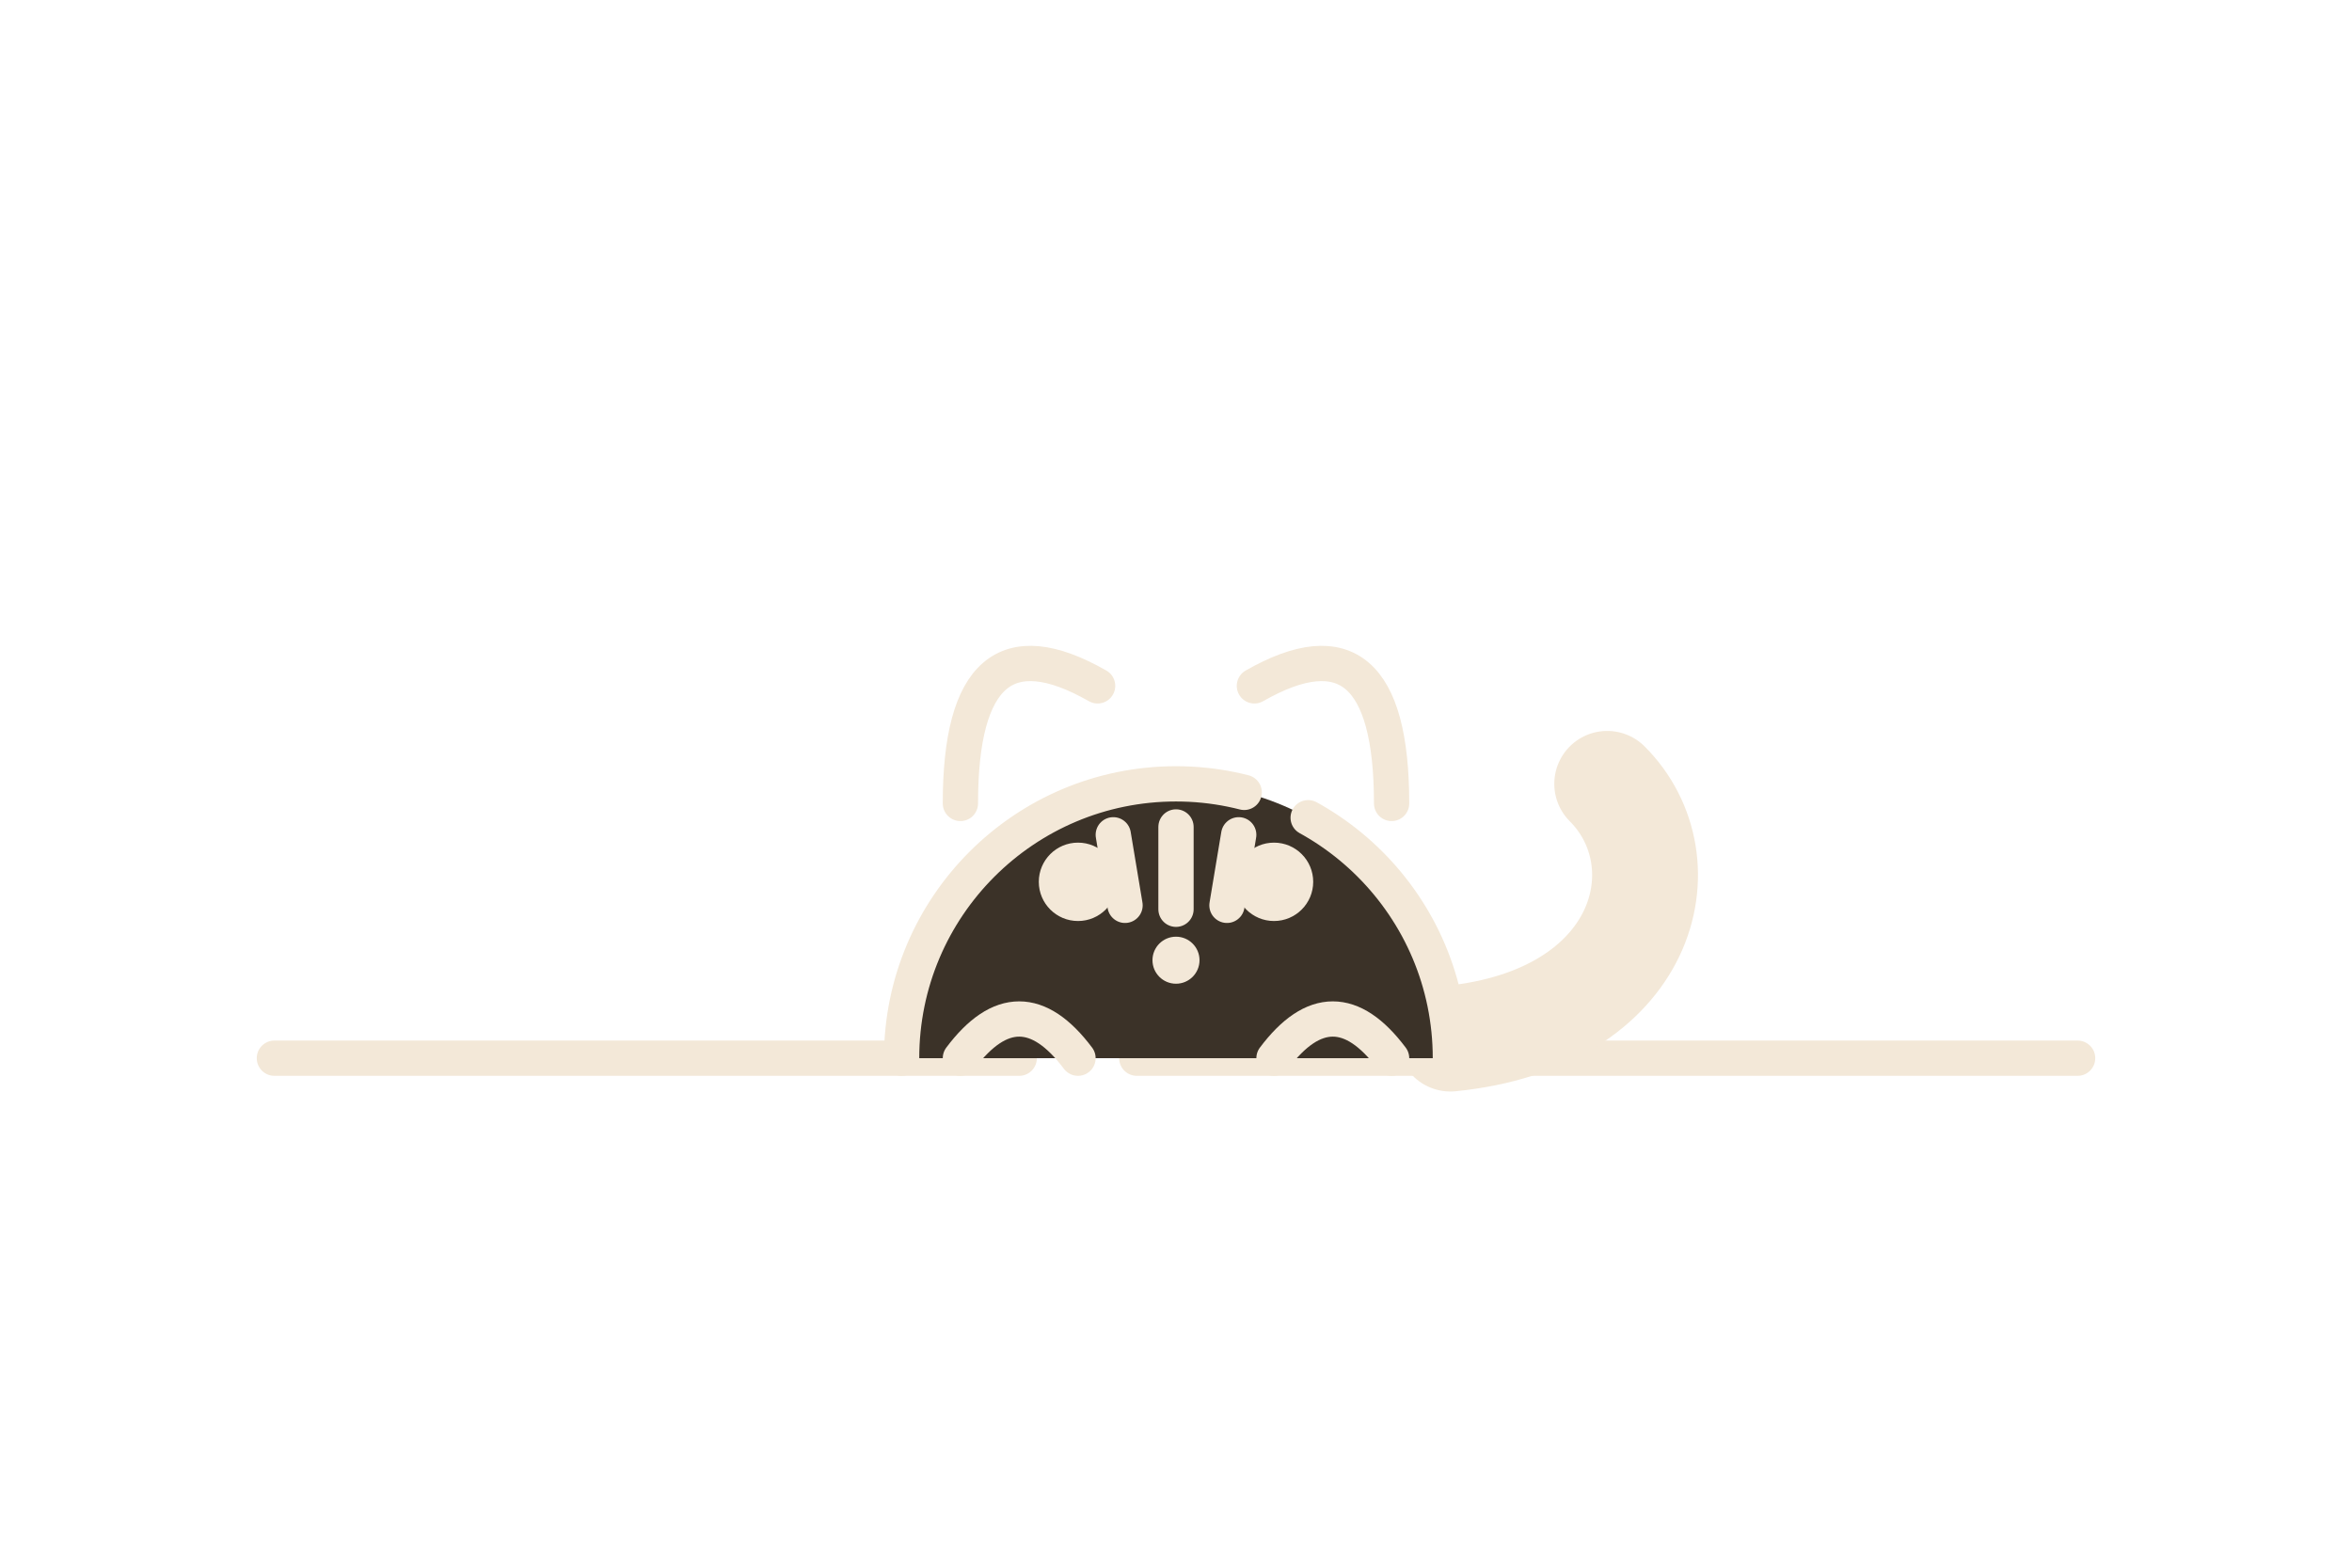
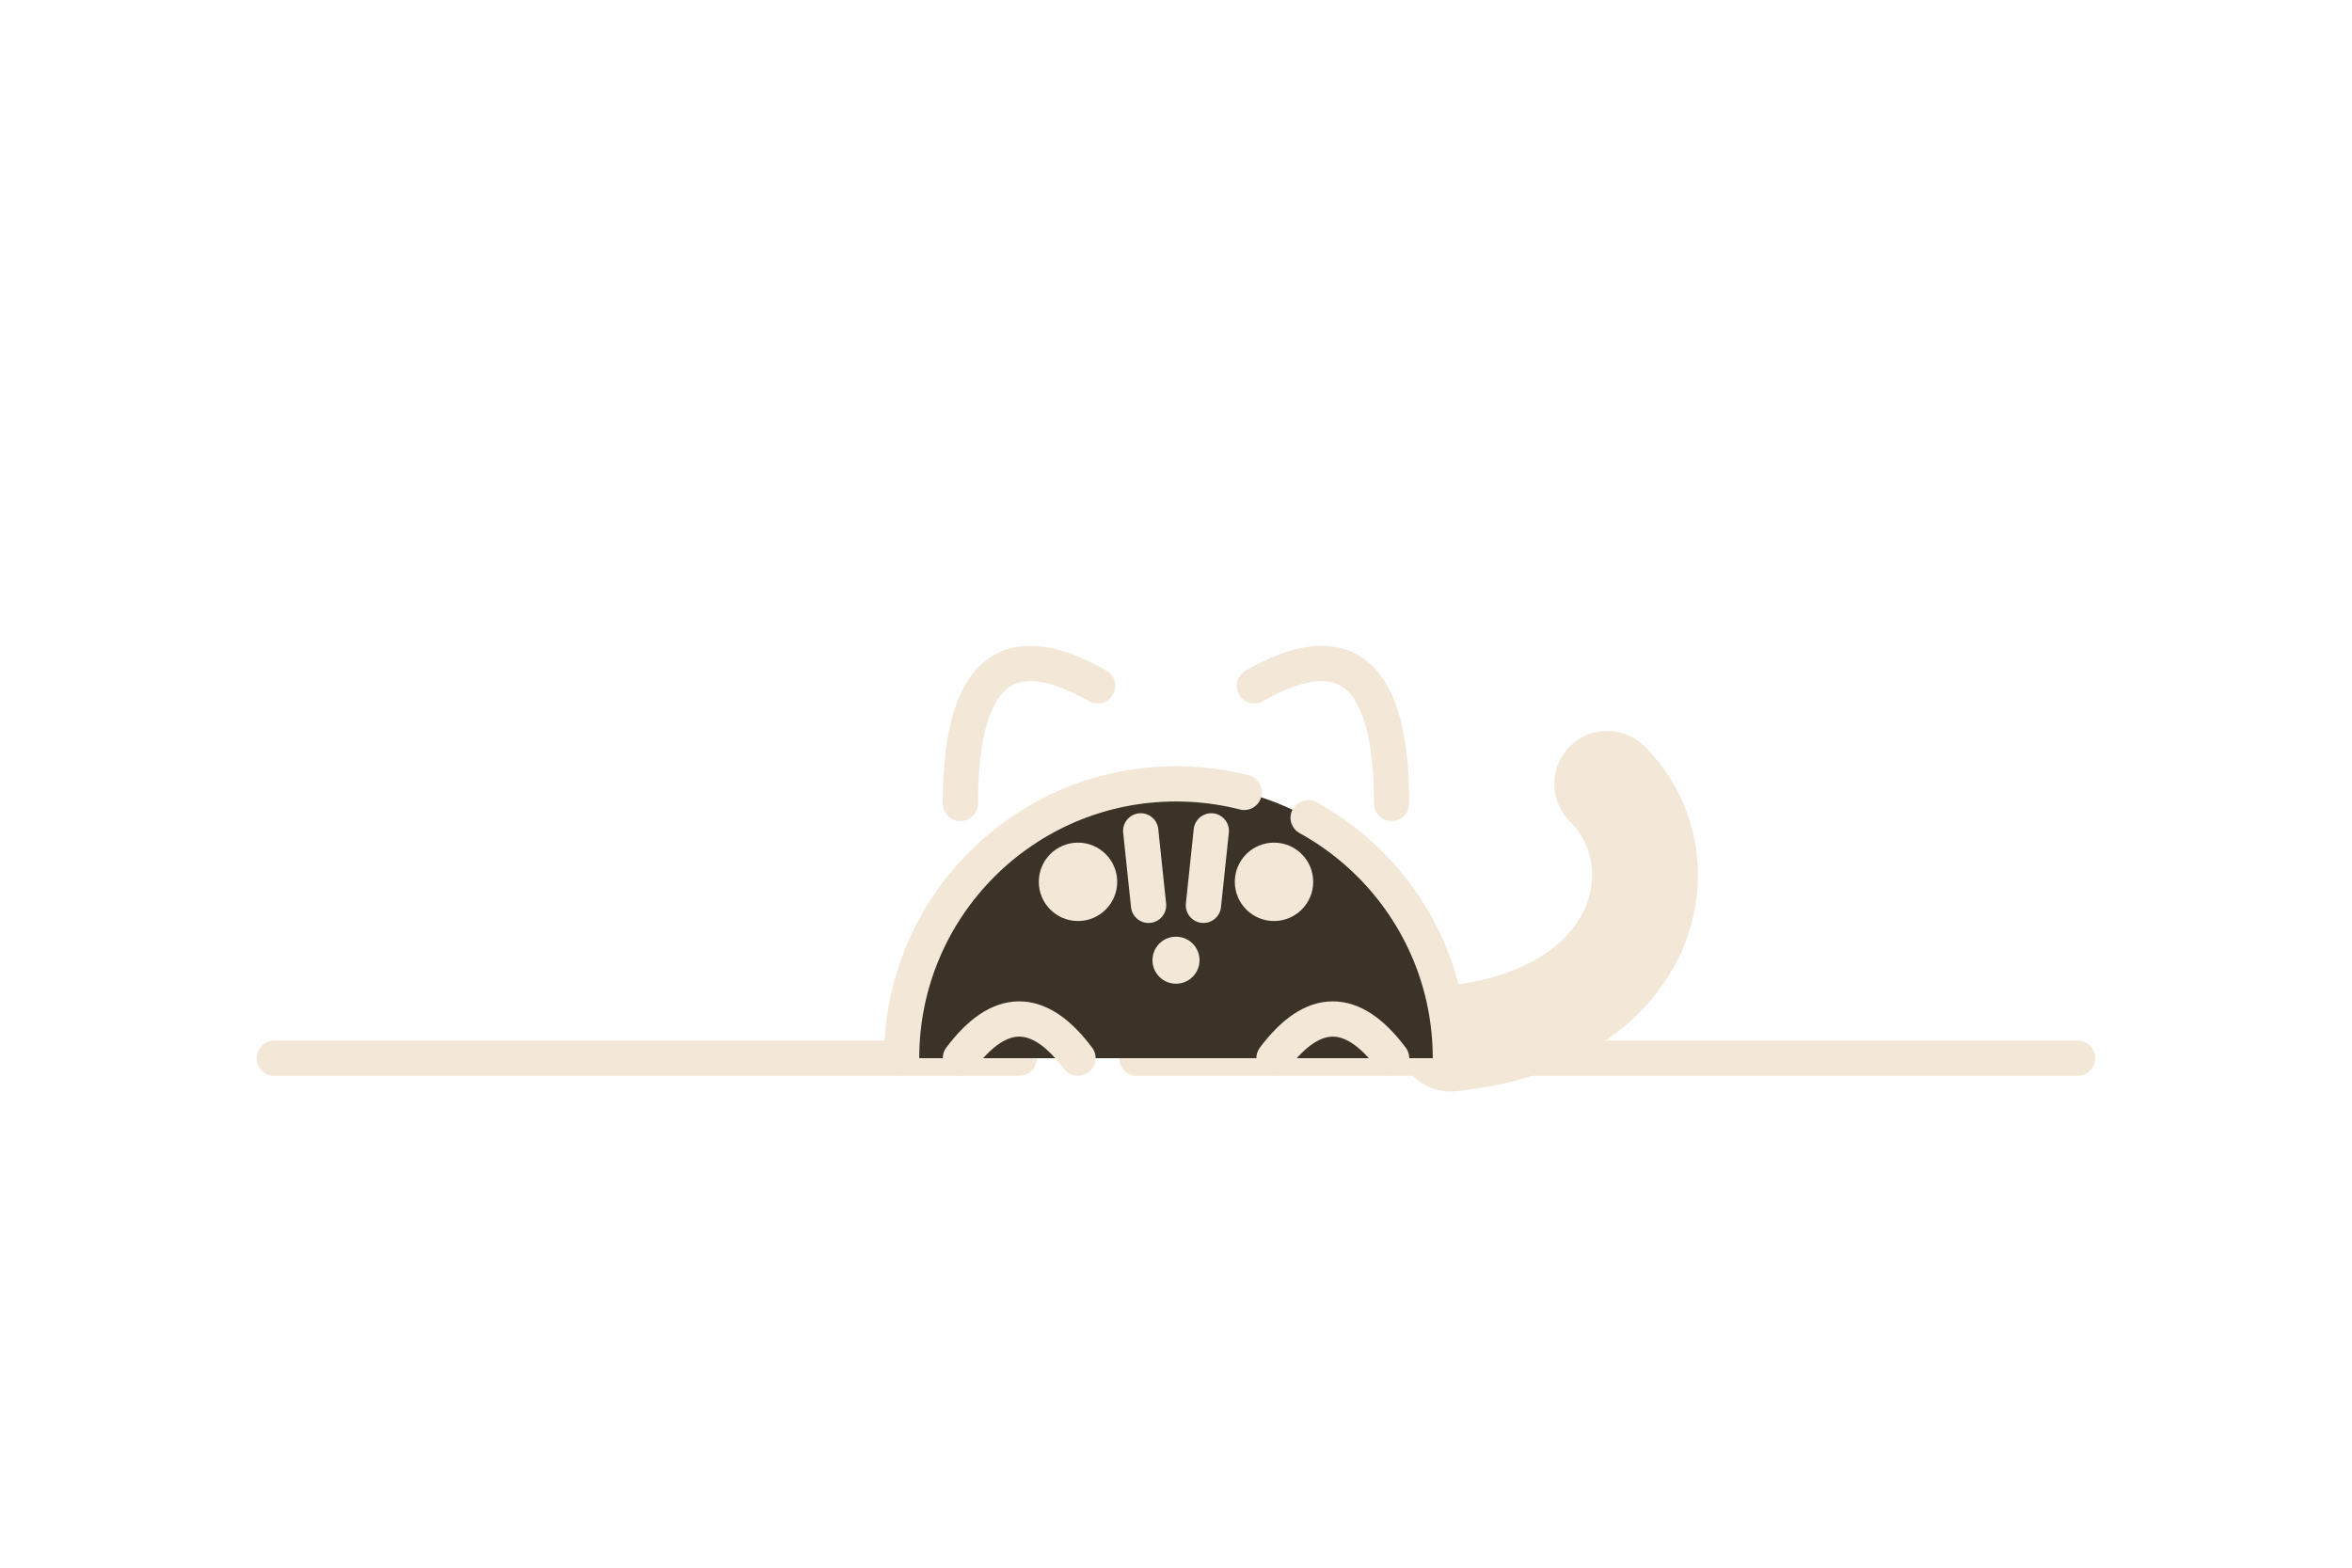
<svg xmlns="http://www.w3.org/2000/svg" viewBox="0 10 120 80" role="img" aria-label="縁からのぞく">
  <path d="M14 64 H52 M58 64 H106" fill="none" stroke="#F3E8D8" stroke-width="1.8" stroke-linecap="round" stroke-linejoin="round" />
  <g id="tail">
    <path d="M74 63 C84 62 86 54 82 50" fill="none" stroke="#F3E8D8" stroke-width="5.4" stroke-linecap="round" />
  </g>
  <g id="head">
    <path d="M46 64 A14 14 0 0 1 74 64" fill="#3B3228" />
-     <path d="M56.8 52.6 l0.6 3.6 M60 52.2 v4.2 M63.2 52.6 l-0.6 3.6" fill="none" stroke="#F3E8D8" stroke-width="1.8" stroke-linecap="round" stroke-linejoin="round" />
+     <path d="M58.2 52.4 l0.4 3.8 M61.8 52.4 l-0.4 3.8" fill="none" stroke="#F3E8D8" stroke-width="1.8" stroke-linecap="round" stroke-linejoin="round" />
    <path d="M46 64 A14 14 0 0 1 74 64" fill="none" stroke="#F3E8D8" stroke-width="1.8" stroke-linecap="round" stroke-linejoin="round" stroke-dasharray="25.51 3.52 14.96" />
    <path d="M49 51 Q49 41 56 45" fill="none" stroke="#F3E8D8" stroke-width="1.8" stroke-linecap="round" stroke-linejoin="round" />
    <path d="M64 45 Q71 41 71 51" fill="none" stroke="#F3E8D8" stroke-width="1.8" stroke-linecap="round" stroke-linejoin="round" />
    <circle cx="55" cy="55" r="2" fill="#F3E8D8" />
    <circle cx="65" cy="55" r="2" fill="#F3E8D8" />
    <circle cx="60" cy="59" r="1.2" fill="#F3E8D8" />
  </g>
  <path d="M49 64 q3 -4 6 0 M65 64 q3 -4 6 0" fill="none" stroke="#F3E8D8" stroke-width="1.8" stroke-linecap="round" stroke-linejoin="round" />
</svg>
